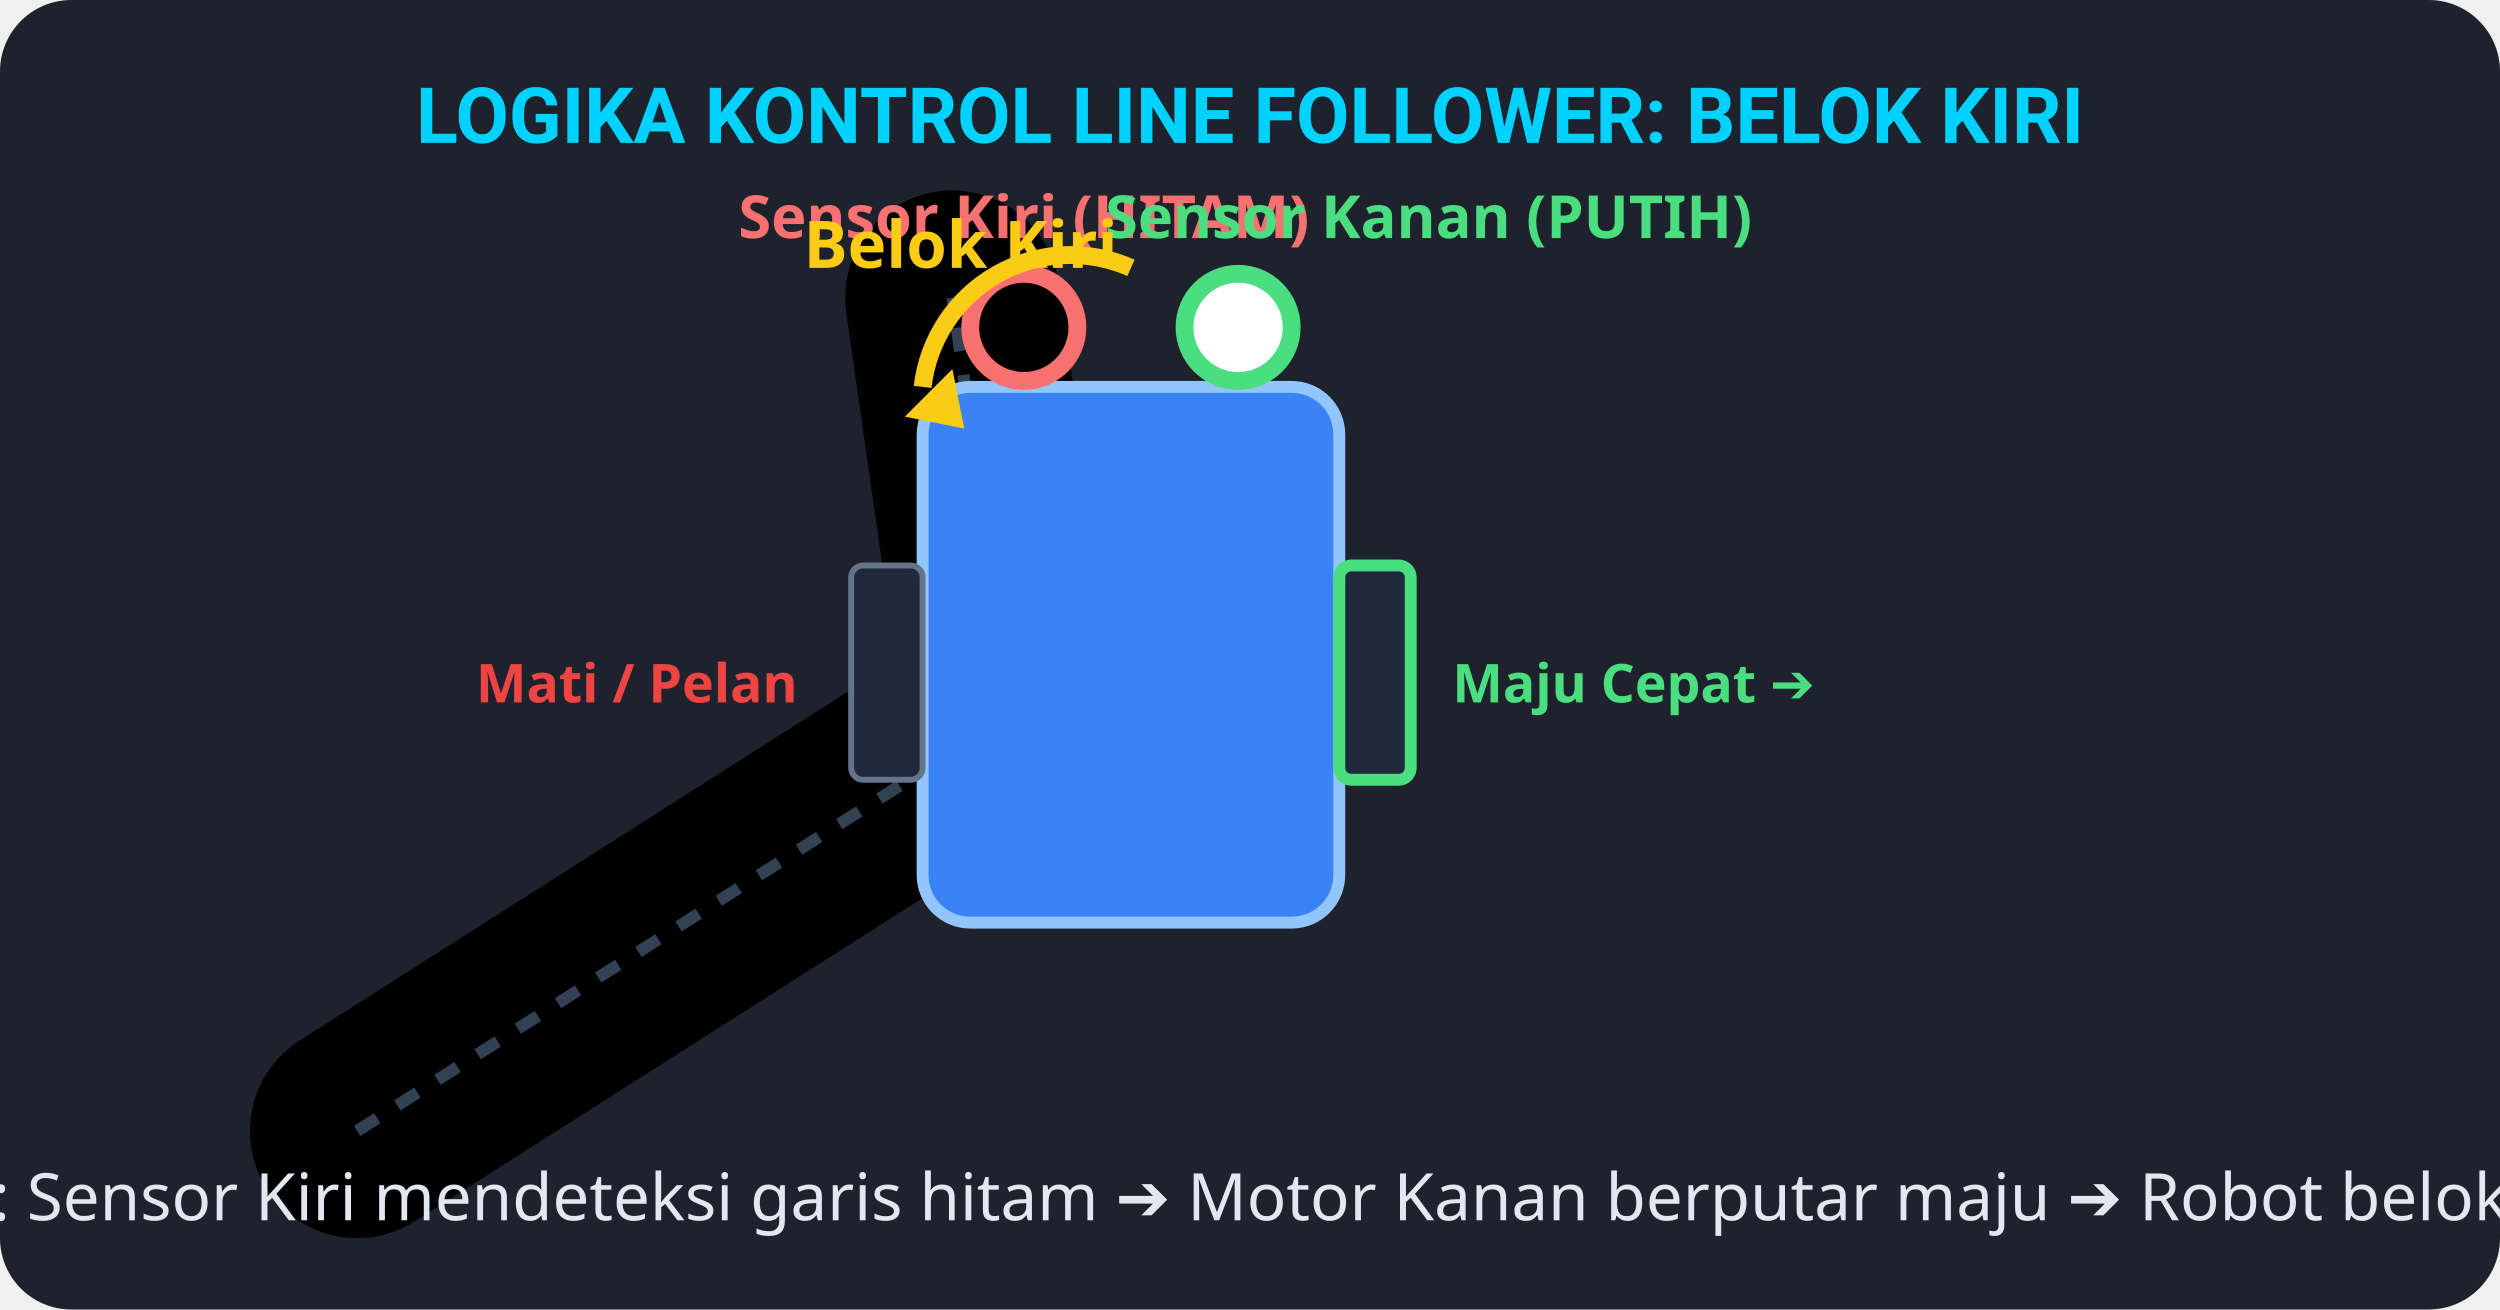
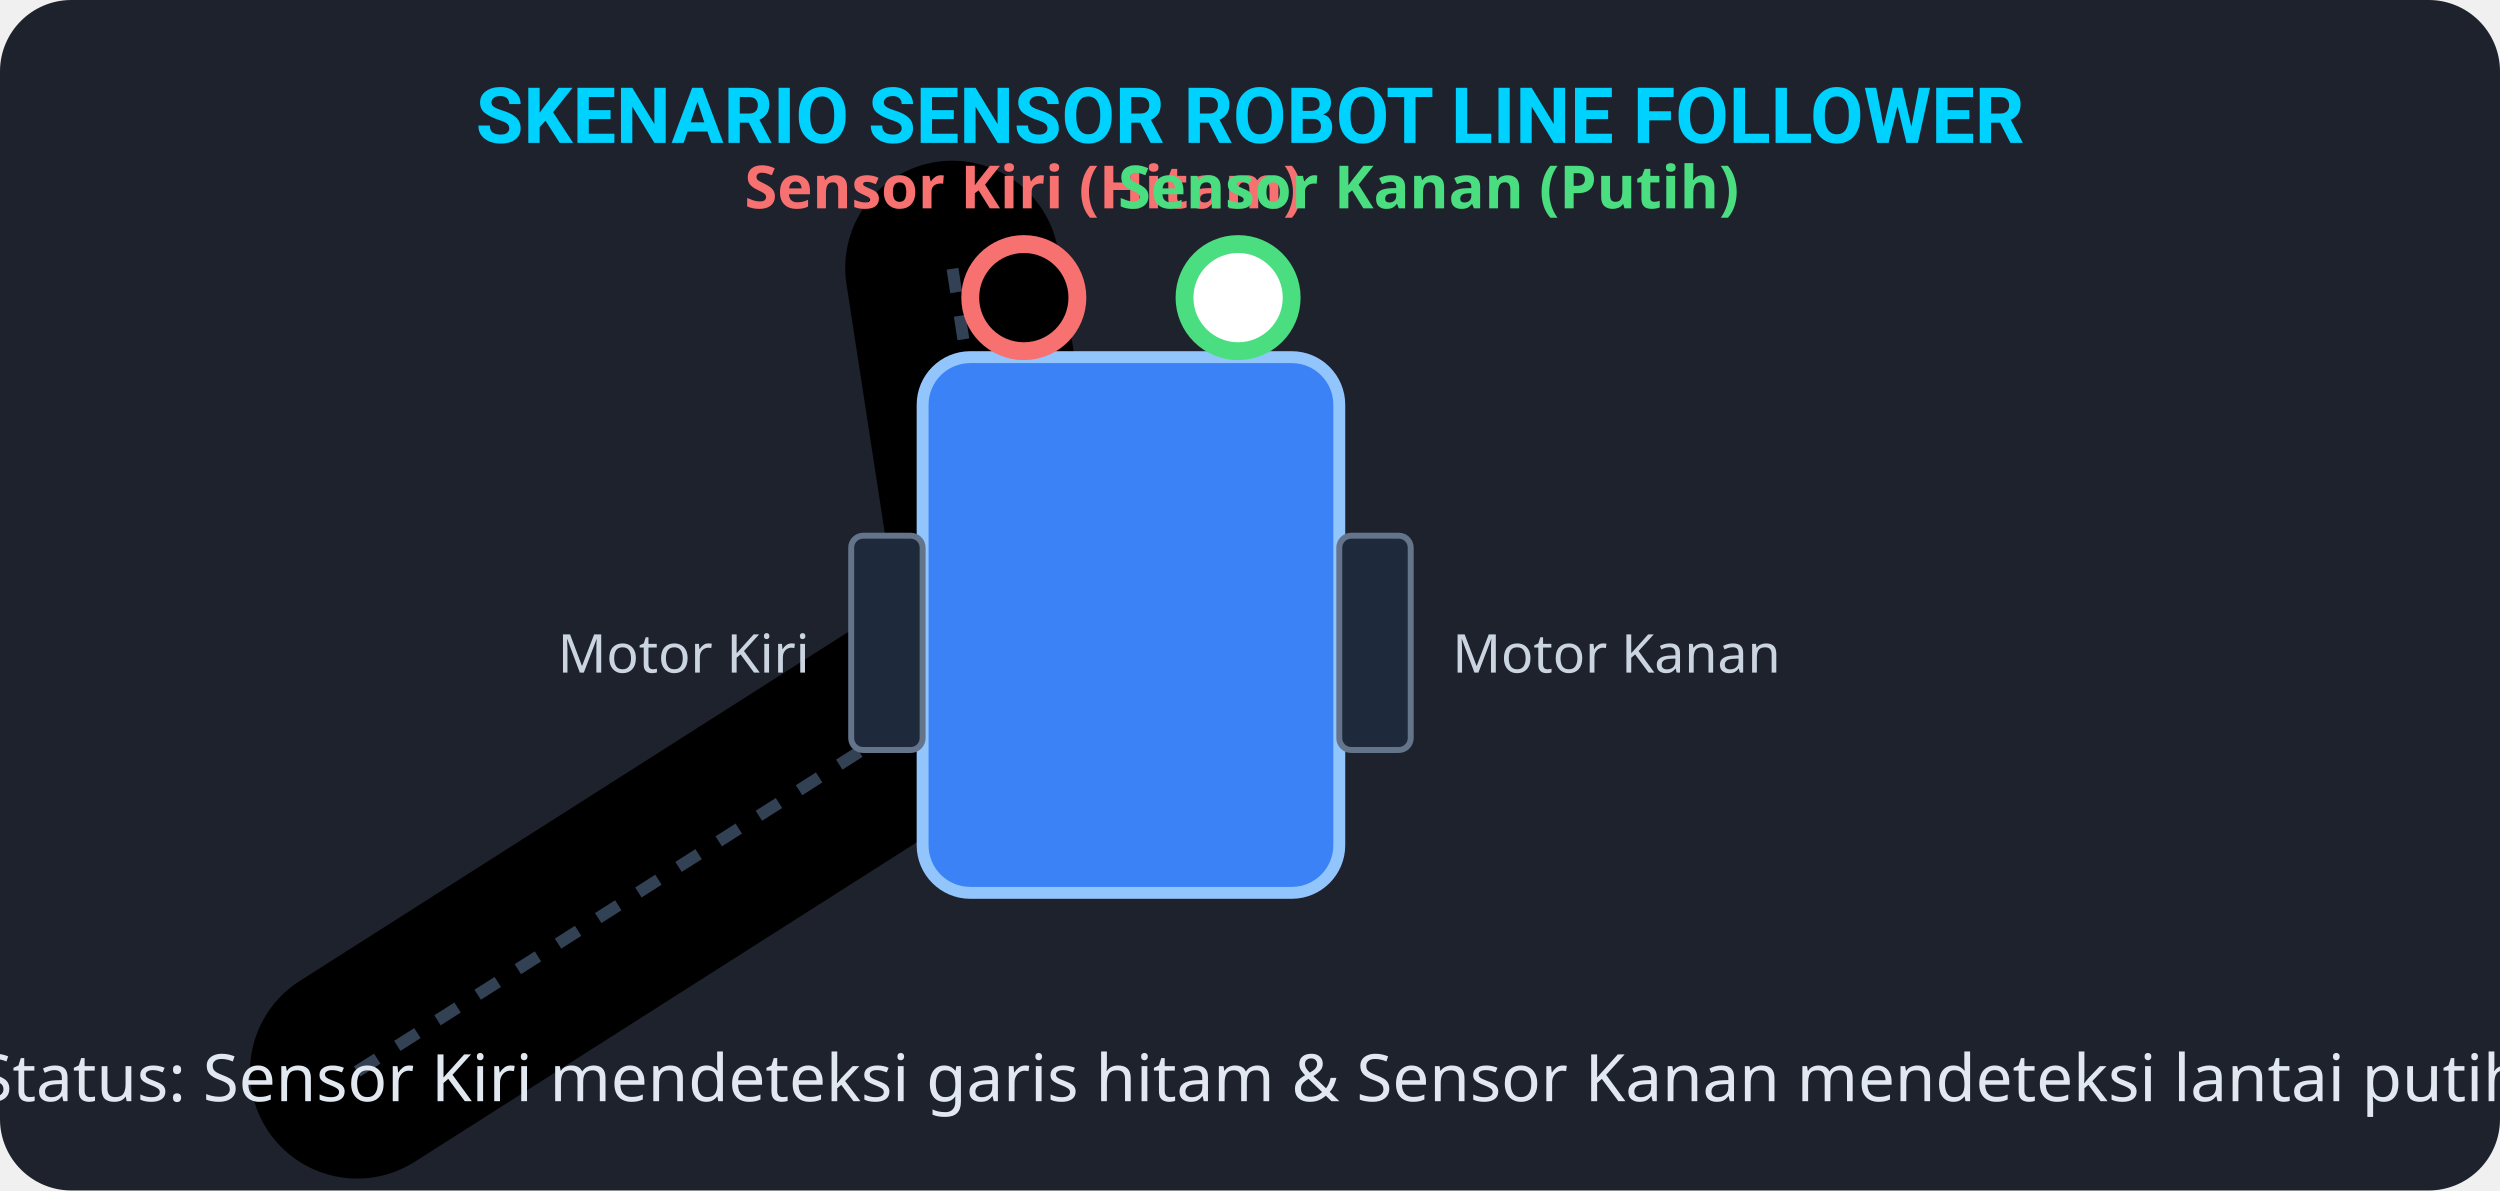
- <svg xmlns="http://www.w3.org/2000/svg" viewBox="0 0 420 220" width="100%" height="100%">
-   <rect width="420" height="220" fill="#1e222d" rx="12" />
-   <text x="210" y="24" fill="#00d2ff" font-family="'Segoe UI', Roboto, sans-serif" font-size="13" font-weight="bold" text-anchor="middle">LOGIKA KONTROL LINE FOLLOWER: BELOK KIRI</text>
-   <path d="M 60,190 L 170,120 L 160,50" fill="none" stroke="#000000" stroke-width="36" stroke-linecap="round" />
-   <path d="M 60,190 L 170,120 L 160,50" fill="none" stroke="#334155" stroke-width="2" stroke-dasharray="4,4" />
-   <g transform="translate(190, 110)">
+ <svg xmlns="http://www.w3.org/2000/svg" viewBox="0 0 420 200" width="100%" height="100%">
+   <rect width="420" height="200" fill="#1e222d" rx="12" />
+   <text x="210" y="24" fill="#00d2ff" font-family="'Segoe UI', Roboto, sans-serif" font-size="13" font-weight="bold" text-anchor="middle">SKENARIO SENSOR ROBOT LINE FOLLOWER</text>
+   <path d="M 60,180 L 170,110 L 160,45" fill="none" stroke="#000000" stroke-width="36" stroke-linecap="round" />
+   <path d="M 60,180 L 170,110 L 160,45" fill="none" stroke="#334155" stroke-width="2" stroke-dasharray="4,4" />
+   <g transform="translate(190, 105)">
    <rect x="-35" y="-45" width="70" height="90" fill="#3b82f6" rx="8" stroke="#93c5fd" stroke-width="2" />
    <circle cx="-18" cy="-55" r="9" fill="#000000" stroke="#f87171" stroke-width="3" />
-     <text x="-18" y="-70" fill="#f87171" font-size="10" font-weight="bold" text-anchor="middle" font-family="sans-serif">Sensor Kiri (HITAM)</text>
+     <text x="-18" y="-70" fill="#f87171" font-size="10" font-weight="bold" text-anchor="middle" font-family="sans-serif">Sensor Kiri (Hitam)</text>
    <circle cx="18" cy="-55" r="9" fill="#ffffff" stroke="#4ade80" stroke-width="3" />
-     <text x="50" y="-70" fill="#4ade80" font-size="10" font-weight="bold" text-anchor="middle" font-family="sans-serif">Sensor Kanan (PUTIH)</text>
+     <text x="50" y="-70" fill="#4ade80" font-size="10" font-weight="bold" text-anchor="middle" font-family="sans-serif">Sensor Kanan (Putih)</text>
    <rect x="-47" y="-15" width="12" height="36" fill="#1e293b" rx="2" stroke="#64748b" />
-     <text x="-56" y="8" fill="#ef4444" font-size="9" font-weight="bold" text-anchor="end" font-family="sans-serif">Mati / Pelan</text>
-     <rect x="35" y="-15" width="12" height="36" fill="#1e293b" rx="2" stroke="#4ade80" stroke-width="2" />
-     <text x="54" y="8" fill="#4ade80" font-size="9" font-weight="bold" text-anchor="start" font-family="sans-serif">Maju Cepat ➔</text>
+     <text x="-54" y="8" fill="#cbd5e1" font-size="9" text-anchor="end" font-family="sans-serif">Motor Kiri</text>
+     <rect x="35" y="-15" width="12" height="36" fill="#1e293b" rx="2" stroke="#64748b" />
+     <text x="54" y="8" fill="#cbd5e1" font-size="9" text-anchor="start" font-family="sans-serif">Motor Kanan</text>
  </g>
-   <path d="M 190,45 A 25,25 0 0,0 155,65" fill="none" stroke="#facc15" stroke-width="3" marker-end="url(#arrow)" />
-   <polygon points="152,70 160,62 162,72" fill="#facc15" />
-   <text x="135" y="45" fill="#facc15" font-size="11" font-weight="bold" font-family="sans-serif">Belok Kiri</text>
-   <text x="210" y="205" fill="#e2e8f0" font-size="11" text-anchor="middle" font-family="sans-serif">
-     Logika: Sensor Kiri mendeteksi garis hitam ➔ Motor Kanan berputar maju ➔ Robot belok ke kiri
+   <text x="210" y="185" fill="#e2e8f0" font-size="11" text-anchor="middle" font-family="sans-serif">
+     Status: Sensor Kiri mendeteksi garis hitam &amp; Sensor Kanan mendeteksi lantai putih
  </text>
</svg>
